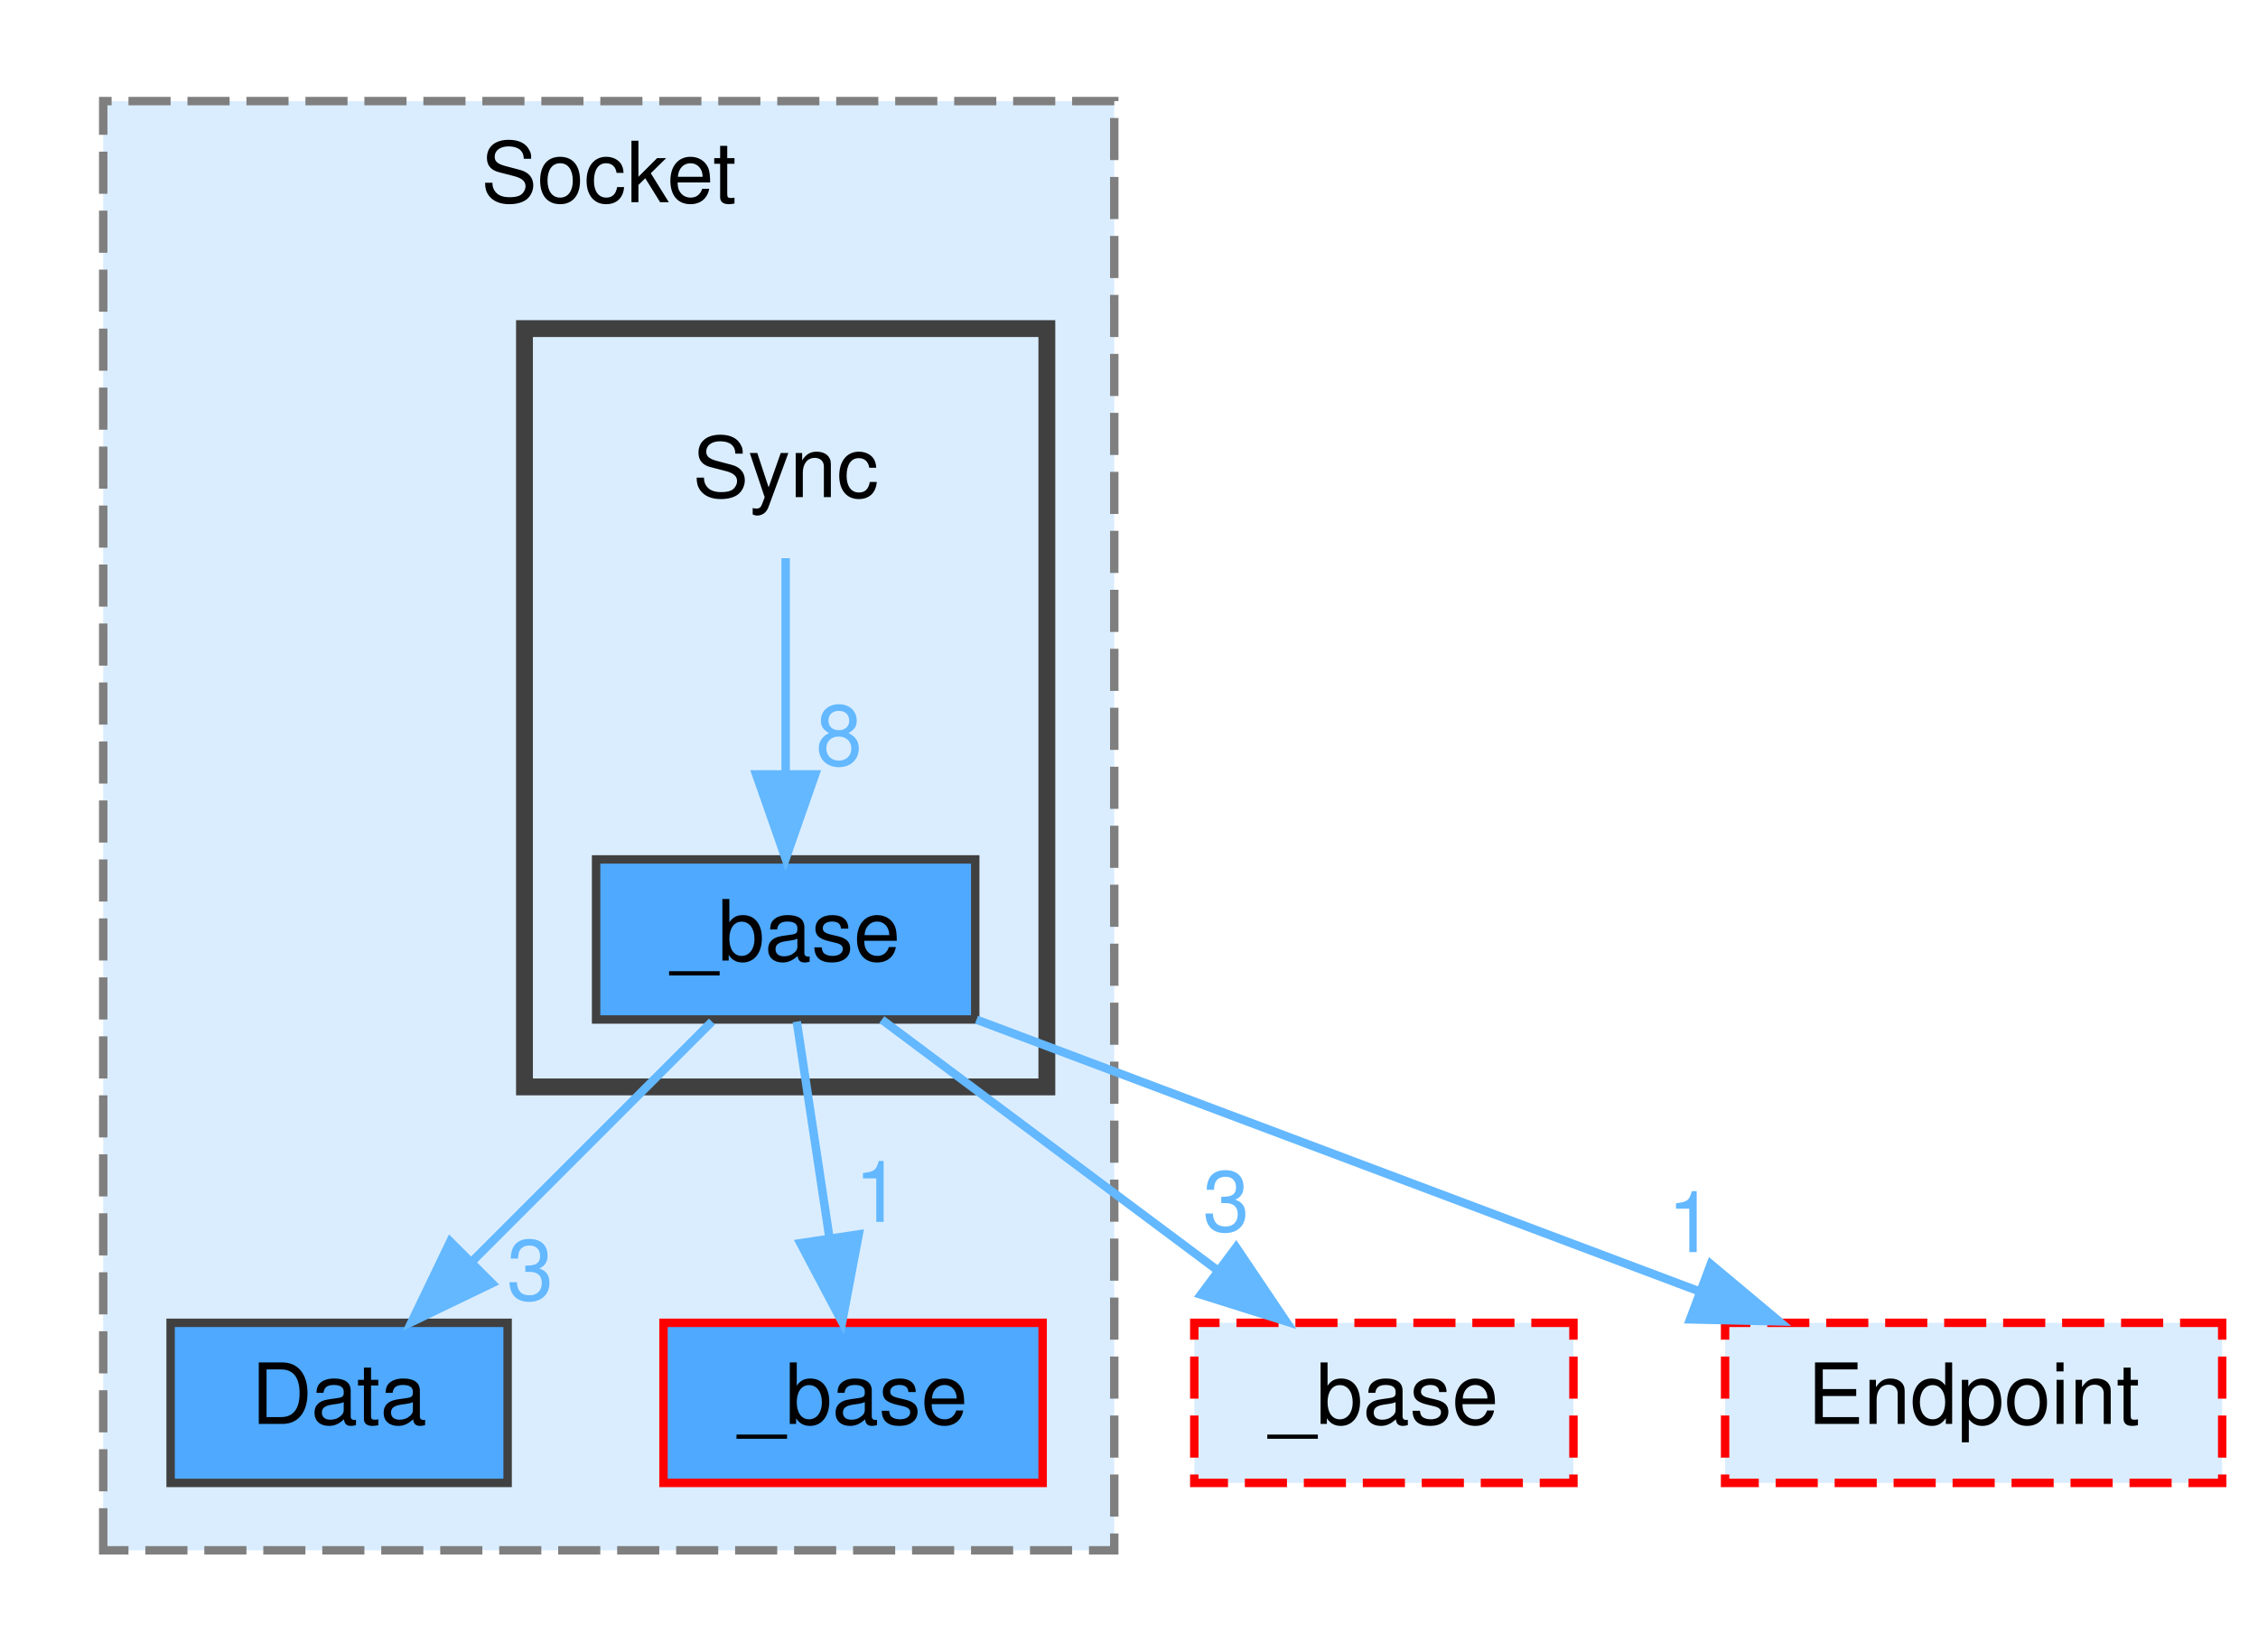
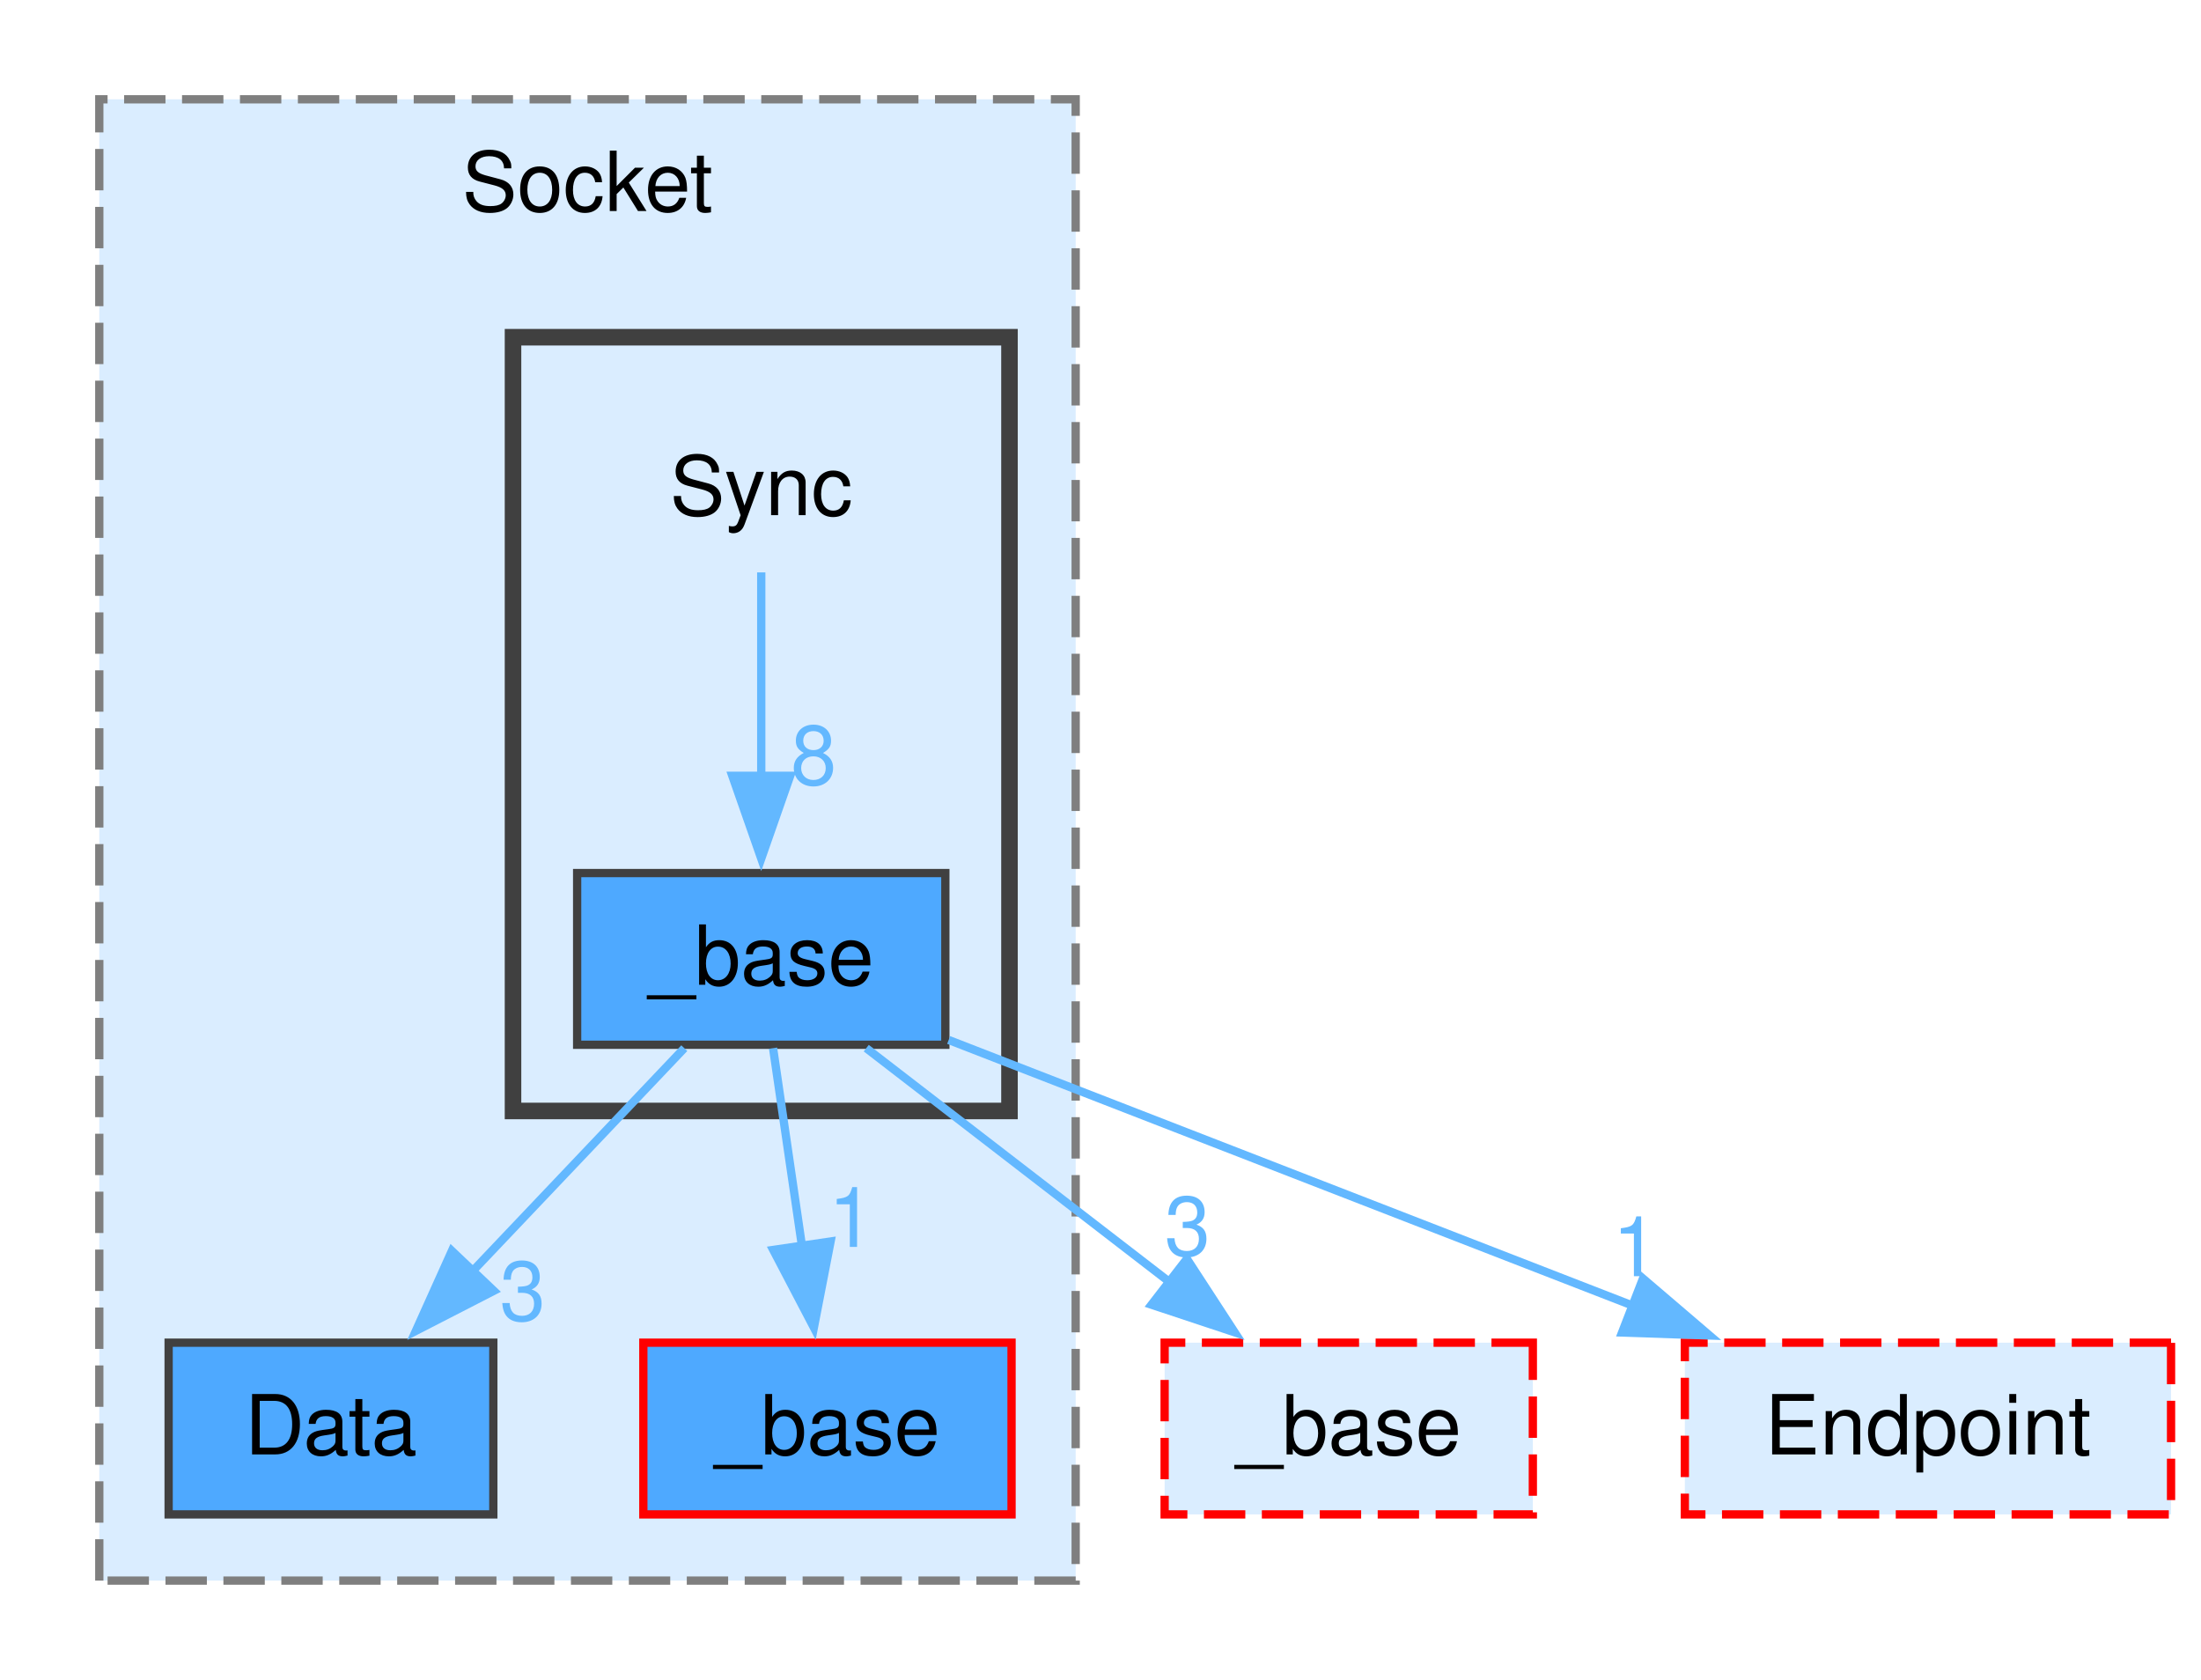
- <svg xmlns="http://www.w3.org/2000/svg" xmlns:xlink="http://www.w3.org/1999/xlink" width="268pt" height="196pt" viewBox="0.00 0.00 267.50 196.00">
-   <g id="graph0" class="graph" transform="scale(1 1) rotate(0) translate(4 192)">
+ <svg xmlns="http://www.w3.org/2000/svg" xmlns:xlink="http://www.w3.org/1999/xlink" width="266pt" height="203pt" viewBox="0.00 0.00 266.00 203.00">
+   <g id="graph0" class="graph" transform="scale(1 1) rotate(0) translate(4 199)">
    <g id="clust1" class="cluster">
      <g id="a_clust1">
        <a xlink:href="dir_0b5ff7c741697c8eb7741053aebed106.html" target="_top" xlink:title="Socket">
-           <polygon fill="#daedff" stroke="#7f7f7f" stroke-dasharray="5,2" points="8,-8 8,-180 128,-180 128,-8 8,-8" />
-           <text text-anchor="middle" x="68" y="-168" font-family="Helvetica,sans-Serif" font-size="10.00">Socket</text>
+           <polygon fill="#daedff" stroke="#7f7f7f" stroke-dasharray="5,2" points="8,-8 8,-187 126,-187 126,-8 8,-8" />
+           <text xml:space="preserve" text-anchor="middle" x="67" y="-173.5" font-family="Helvetica,sans-Serif" font-size="10.00">Socket</text>
        </a>
      </g>
    </g>
    <g id="clust2" class="cluster">
      <g id="a_clust2">
        <a xlink:href="dir_0ee8d01c818a6381a98a3d57ad9512e1.html" target="_top">
-           <polygon fill="#daedff" stroke="#404040" stroke-width="2" points="58,-63 58,-153 120,-153 120,-63 58,-63" />
+           <polygon fill="#daedff" stroke="#404040" stroke-width="2" points="58,-64.75 58,-158.25 118,-158.25 118,-64.75 58,-64.75" />
        </a>
      </g>
    </g>
    <g id="node1" class="node">
      <g id="a_node1">
        <a xlink:href="dir_fe25ebdea0b69c48cf495d114ea06d68.html" target="_top" xlink:title="Data">
-           <polygon fill="#4ea9ff" stroke="#404040" points="56,-35 16,-35 16,-16 56,-16 56,-35" />
-           <text text-anchor="middle" x="36" y="-23" font-family="Helvetica,sans-Serif" font-size="10.00">Data</text>
+           <polygon fill="#4ea9ff" stroke="#404040" points="55.62,-36.75 16.38,-36.75 16.38,-16 55.62,-16 55.62,-36.75" />
+           <text xml:space="preserve" text-anchor="middle" x="36" y="-23.25" font-family="Helvetica,sans-Serif" font-size="10.00">Data</text>
        </a>
      </g>
    </g>
    <g id="node2" class="node">
      <g id="a_node2">
        <a xlink:href="dir_c121d3193a09b0381037e0156068a995.html" target="_top" xlink:title="_base">
-           <polygon fill="#4ea9ff" stroke="red" points="119.5,-35 74.5,-35 74.5,-16 119.5,-16 119.5,-35" />
-           <text text-anchor="middle" x="97" y="-23" font-family="Helvetica,sans-Serif" font-size="10.00">_base</text>
+           <polygon fill="#4ea9ff" stroke="red" points="118.25,-36.75 73.75,-36.75 73.75,-16 118.25,-16 118.25,-36.75" />
+           <text xml:space="preserve" text-anchor="middle" x="96" y="-23.25" font-family="Helvetica,sans-Serif" font-size="10.00">_base</text>
        </a>
      </g>
    </g>
    <g id="node3" class="node">
-       <text text-anchor="middle" x="89" y="-133" font-family="Helvetica,sans-Serif" font-size="10.00">Sync</text>
+       <text xml:space="preserve" text-anchor="middle" x="88" y="-136.75" font-family="Helvetica,sans-Serif" font-size="10.00">Sync</text>
    </g>
    <g id="node4" class="node">
      <g id="a_node4">
        <a xlink:href="dir_6c65d6b76d253c9224cf49be08fab4e8.html" target="_top" xlink:title="_base">
-           <polygon fill="#4ea9ff" stroke="#404040" points="111.5,-90 66.5,-90 66.5,-71 111.5,-71 111.5,-90" />
-           <text text-anchor="middle" x="89" y="-78" font-family="Helvetica,sans-Serif" font-size="10.00">_base</text>
+           <polygon fill="#4ea9ff" stroke="#404040" points="110.25,-93.5 65.75,-93.5 65.75,-72.75 110.25,-72.75 110.25,-93.5" />
+           <text xml:space="preserve" text-anchor="middle" x="88" y="-80" font-family="Helvetica,sans-Serif" font-size="10.00">_base</text>
        </a>
      </g>
    </g>
    <g id="edge1" class="edge">
      <g id="a_edge1">
        <a xlink:href="dir_000030_000004.html" target="_top">
-           <path fill="none" stroke="#63b8ff" d="M89,-125.75C89,-118.8 89,-108.85 89,-100.13" />
-           <polygon fill="#63b8ff" stroke="#63b8ff" points="92.5,-100.09 89,-90.09 85.5,-100.09 92.5,-100.09" />
+           <path fill="none" stroke="#63b8ff" d="M88,-129.83C88,-123.14 88,-113.74 88,-105.21" />
+           <polygon fill="#63b8ff" stroke="#63b8ff" points="91.5,-105.25 88,-95.25 84.5,-105.25 91.5,-105.25" />
        </a>
      </g>
      <g id="a_edge1-headlabel">
        <a xlink:href="dir_000030_000004.html" target="_top" xlink:title="8">
-           <text text-anchor="middle" x="95.34" y="-101.18" font-family="Helvetica,sans-Serif" font-size="10.00" fill="#63b8ff">8</text>
+           <text xml:space="preserve" text-anchor="middle" x="94.34" y="-104.2" font-family="Helvetica,sans-Serif" font-size="10.00" fill="#63b8ff">8</text>
        </a>
      </g>
    </g>
    <g id="edge2" class="edge">
      <g id="a_edge2">
        <a xlink:href="dir_000004_000014.html" target="_top">
-           <path fill="none" stroke="#63b8ff" d="M80.25,-70.75C72.53,-63.03 61.1,-51.6 51.78,-42.28" />
-           <polygon fill="#63b8ff" stroke="#63b8ff" points="54.14,-39.69 44.59,-35.09 49.19,-44.64 54.14,-39.69" />
+           <path fill="none" stroke="#63b8ff" d="M78.7,-72.34C71.6,-64.86 61.63,-54.36 53.1,-45.38" />
+           <polygon fill="#63b8ff" stroke="#63b8ff" points="55.68,-43.02 46.26,-38.18 50.61,-47.84 55.68,-43.02" />
        </a>
      </g>
      <g id="a_edge2-headlabel">
        <a xlink:href="dir_000004_000014.html" target="_top" xlink:title="3">
-           <text text-anchor="middle" x="58.68" y="-37.72" font-family="Helvetica,sans-Serif" font-size="10.00" fill="#63b8ff">3</text>
+           <text xml:space="preserve" text-anchor="middle" x="59.17" y="-39.45" font-family="Helvetica,sans-Serif" font-size="10.00" fill="#63b8ff">3</text>
        </a>
      </g>
    </g>
    <g id="edge5" class="edge">
      <g id="a_edge5">
        <a xlink:href="dir_000004_000002.html" target="_top">
-           <path fill="none" stroke="#63b8ff" d="M90.32,-70.75C91.37,-63.8 92.87,-53.85 94.19,-45.13" />
-           <polygon fill="#63b8ff" stroke="#63b8ff" points="97.67,-45.5 95.7,-35.09 90.75,-44.45 97.67,-45.5" />
+           <path fill="none" stroke="#63b8ff" d="M89.43,-72.34C90.41,-65.64 91.74,-56.51 92.95,-48.23" />
+           <polygon fill="#63b8ff" stroke="#63b8ff" points="96.38,-48.98 94.36,-38.58 89.45,-47.96 96.38,-48.98" />
        </a>
      </g>
      <g id="a_edge5-headlabel">
        <a xlink:href="dir_000004_000002.html" target="_top" xlink:title="1">
-           <text text-anchor="middle" x="99.94" y="-46.98" font-family="Helvetica,sans-Serif" font-size="10.00" fill="#63b8ff">1</text>
+           <text xml:space="preserve" text-anchor="middle" x="98.89" y="-48.32" font-family="Helvetica,sans-Serif" font-size="10.00" fill="#63b8ff">1</text>
        </a>
      </g>
    </g>
    <g id="node5" class="node">
      <g id="a_node5">
        <a xlink:href="dir_1749b645fa05fc0c477f9e54117aefed.html" target="_top" xlink:title="_base">
-           <polygon fill="#daedff" stroke="red" stroke-dasharray="5,2" points="182.5,-35 137.5,-35 137.5,-16 182.5,-16 182.5,-35" />
-           <text text-anchor="middle" x="160" y="-23" font-family="Helvetica,sans-Serif" font-size="10.00">_base</text>
+           <polygon fill="#daedff" stroke="red" stroke-dasharray="5,2" points="181.25,-36.75 136.75,-36.75 136.75,-16 181.25,-16 181.25,-36.75" />
+           <text xml:space="preserve" text-anchor="middle" x="159" y="-23.25" font-family="Helvetica,sans-Serif" font-size="10.00">_base</text>
        </a>
      </g>
    </g>
    <g id="edge3" class="edge">
      <g id="a_edge3">
        <a xlink:href="dir_000004_000000.html" target="_top">
-           <path fill="none" stroke="#63b8ff" d="M100.41,-70.98C111.11,-63 127.34,-50.88 140.16,-41.31" />
-           <polygon fill="#63b8ff" stroke="#63b8ff" points="142.47,-43.96 148.39,-35.17 138.28,-38.35 142.47,-43.96" />
+           <path fill="none" stroke="#63b8ff" d="M100.69,-72.34C110.89,-64.47 125.44,-53.25 137.46,-43.99" />
+           <polygon fill="#63b8ff" stroke="#63b8ff" points="139.44,-46.88 145.22,-38 135.16,-41.34 139.44,-46.88" />
        </a>
      </g>
      <g id="a_edge3-headlabel">
        <a xlink:href="dir_000004_000000.html" target="_top" xlink:title="3">
-           <text text-anchor="middle" x="141.28" y="-45.88" font-family="Helvetica,sans-Serif" font-size="10.00" fill="#63b8ff">3</text>
+           <text xml:space="preserve" text-anchor="middle" x="139.52" y="-47.28" font-family="Helvetica,sans-Serif" font-size="10.00" fill="#63b8ff">3</text>
        </a>
      </g>
    </g>
    <g id="node6" class="node">
      <g id="a_node6">
        <a xlink:href="dir_a49b2ae4e107057a382f7728faa95ee7.html" target="_top" xlink:title="Endpoint">
-           <polygon fill="#daedff" stroke="red" stroke-dasharray="5,2" points="259.5,-35 200.5,-35 200.5,-16 259.5,-16 259.5,-35" />
-           <text text-anchor="middle" x="230" y="-23" font-family="Helvetica,sans-Serif" font-size="10.00">Endpoint</text>
+           <polygon fill="#daedff" stroke="red" stroke-dasharray="5,2" points="258.38,-36.75 199.62,-36.75 199.62,-16 258.38,-16 258.38,-36.75" />
+           <text xml:space="preserve" text-anchor="middle" x="229" y="-23.25" font-family="Helvetica,sans-Serif" font-size="10.00">Endpoint</text>
        </a>
      </g>
    </g>
    <g id="edge4" class="edge">
      <g id="a_edge4">
        <a xlink:href="dir_000004_000018.html" target="_top">
-           <path fill="none" stroke="#63b8ff" d="M111.65,-70.98C134.85,-62.27 171.12,-48.63 197.4,-38.75" />
-           <polygon fill="#63b8ff" stroke="#63b8ff" points="198.8,-41.97 206.93,-35.17 196.34,-35.41 198.8,-41.97" />
+           <path fill="none" stroke="#63b8ff" d="M110.65,-73.33C133,-64.65 167.48,-51.26 193.47,-41.17" />
+           <polygon fill="#63b8ff" stroke="#63b8ff" points="194.56,-44.5 202.61,-37.62 192.03,-37.98 194.56,-44.5" />
        </a>
      </g>
      <g id="a_edge4-headlabel">
        <a xlink:href="dir_000004_000018.html" target="_top" xlink:title="1">
-           <text text-anchor="middle" x="196.44" y="-43.39" font-family="Helvetica,sans-Serif" font-size="10.00" fill="#63b8ff">1</text>
+           <text xml:space="preserve" text-anchor="middle" x="193.65" y="-44.78" font-family="Helvetica,sans-Serif" font-size="10.00" fill="#63b8ff">1</text>
        </a>
      </g>
    </g>
  </g>
</svg>
